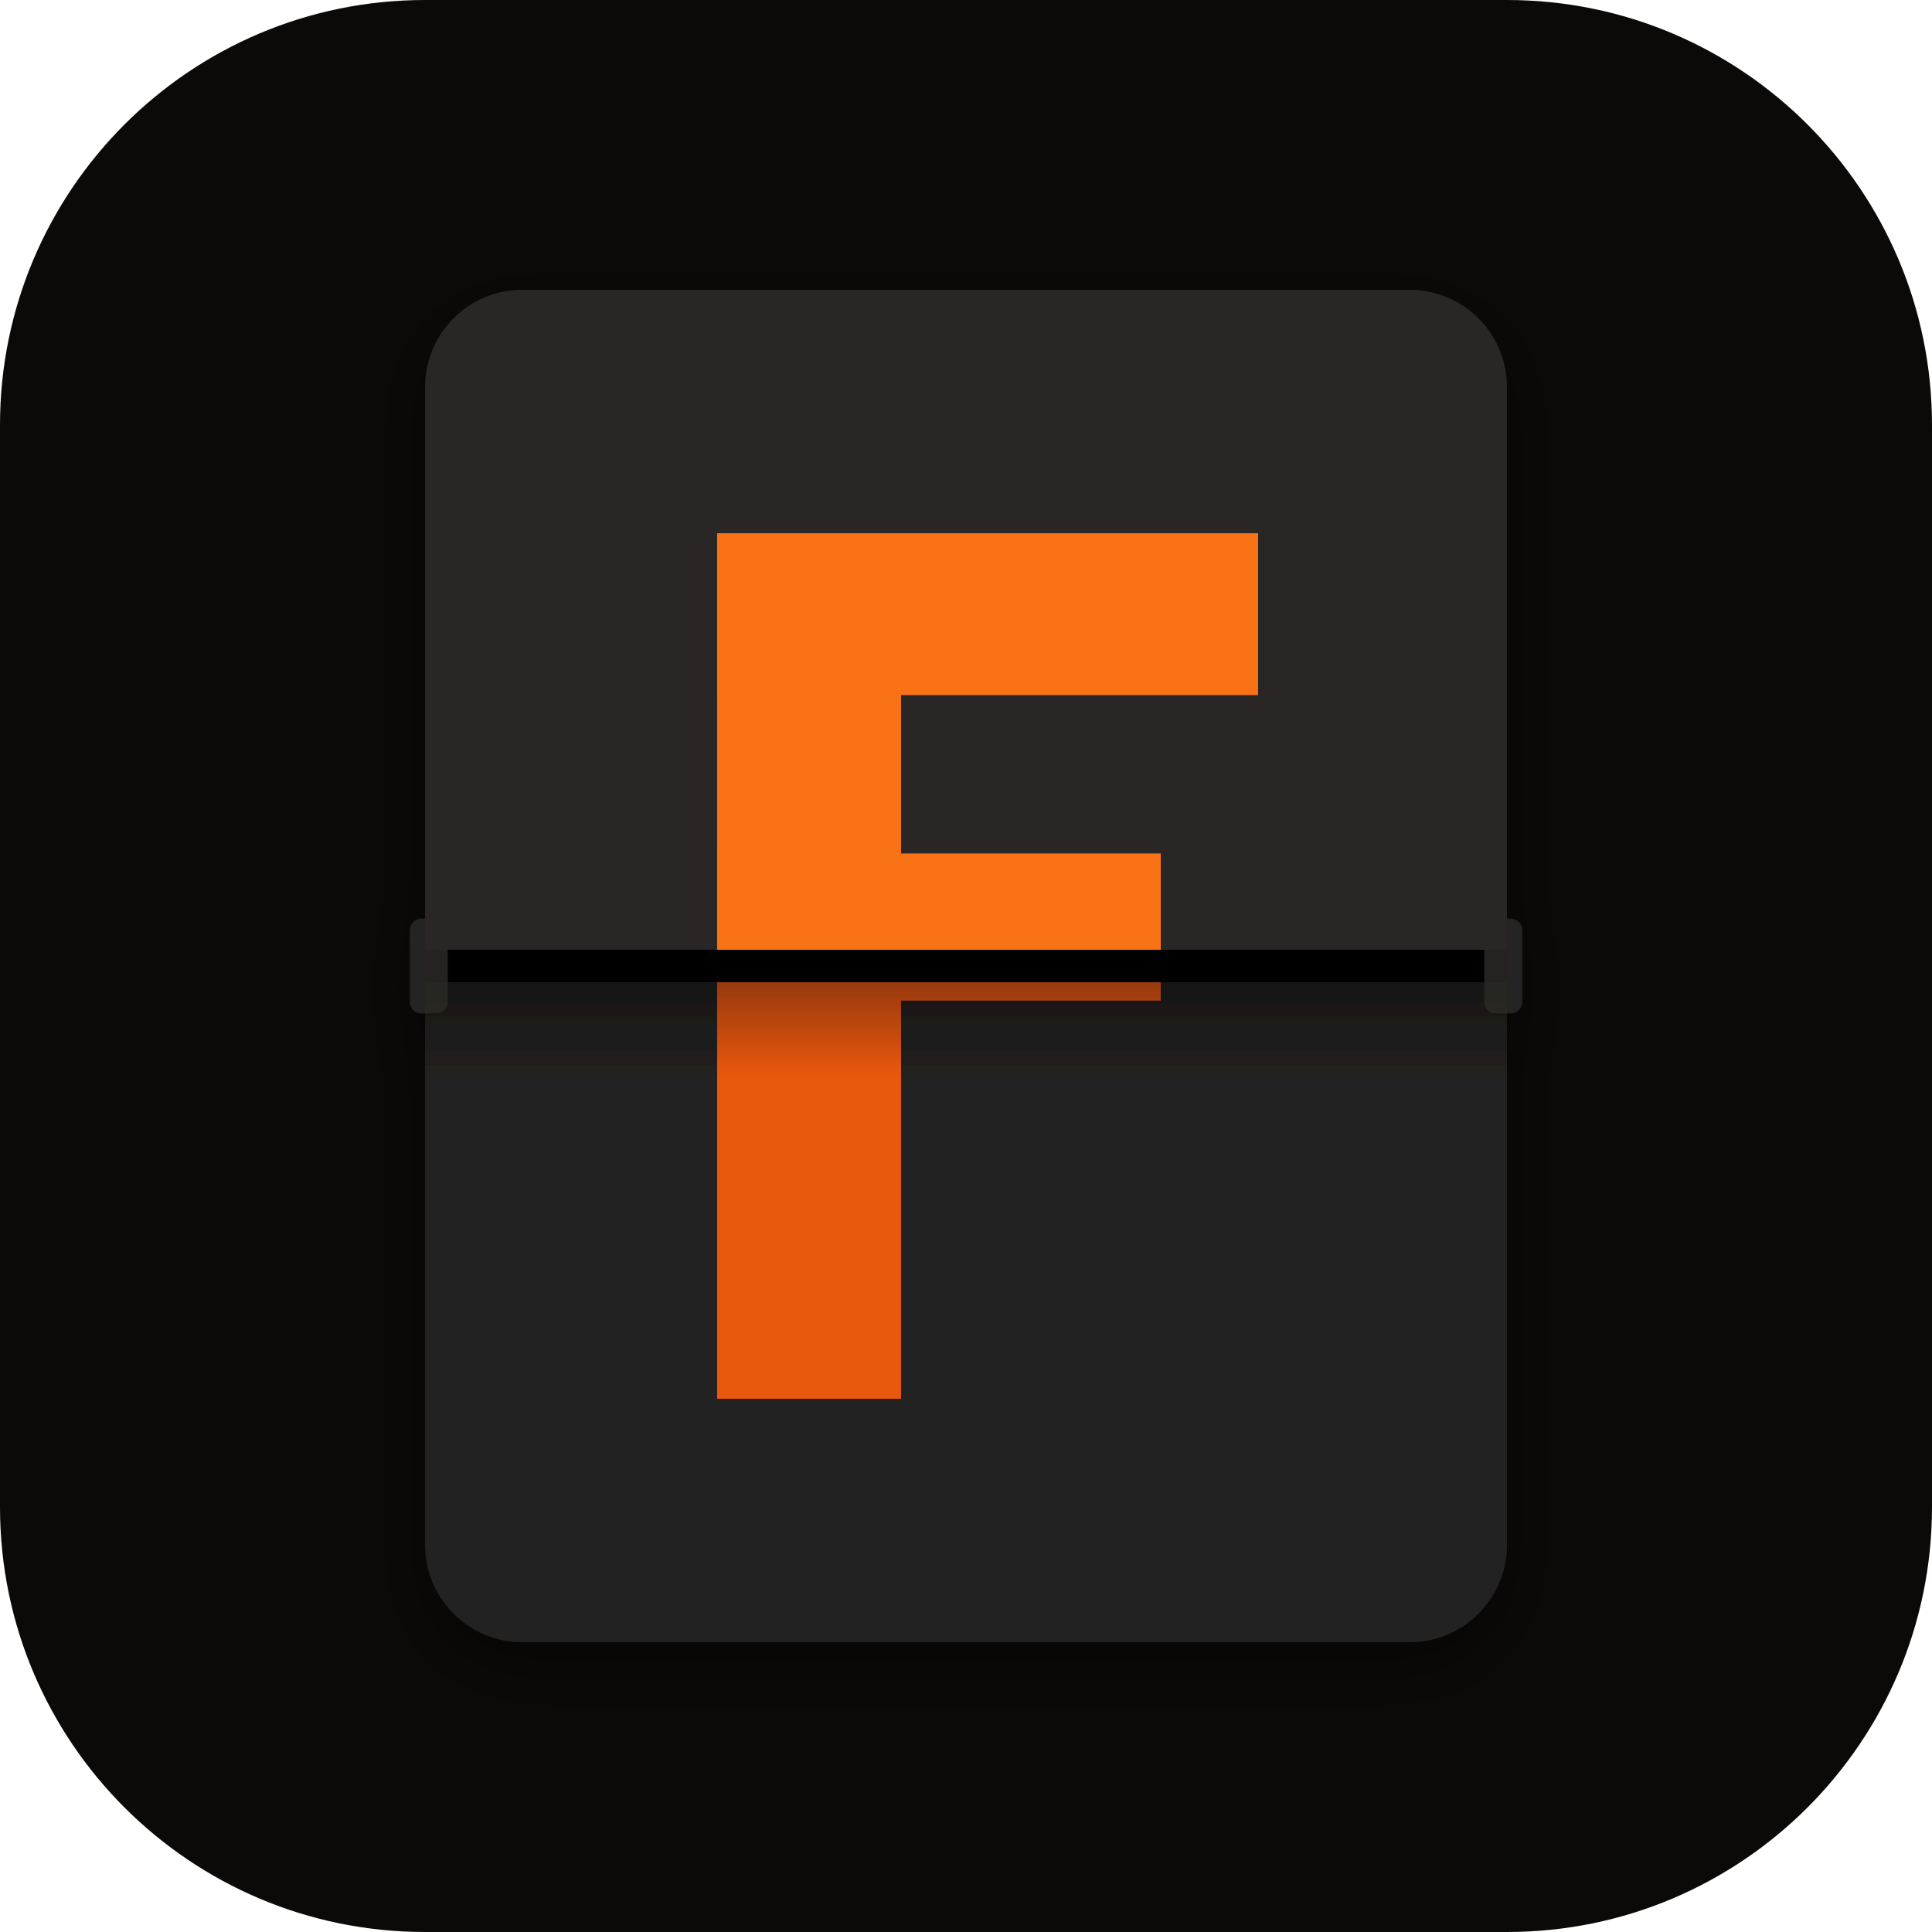
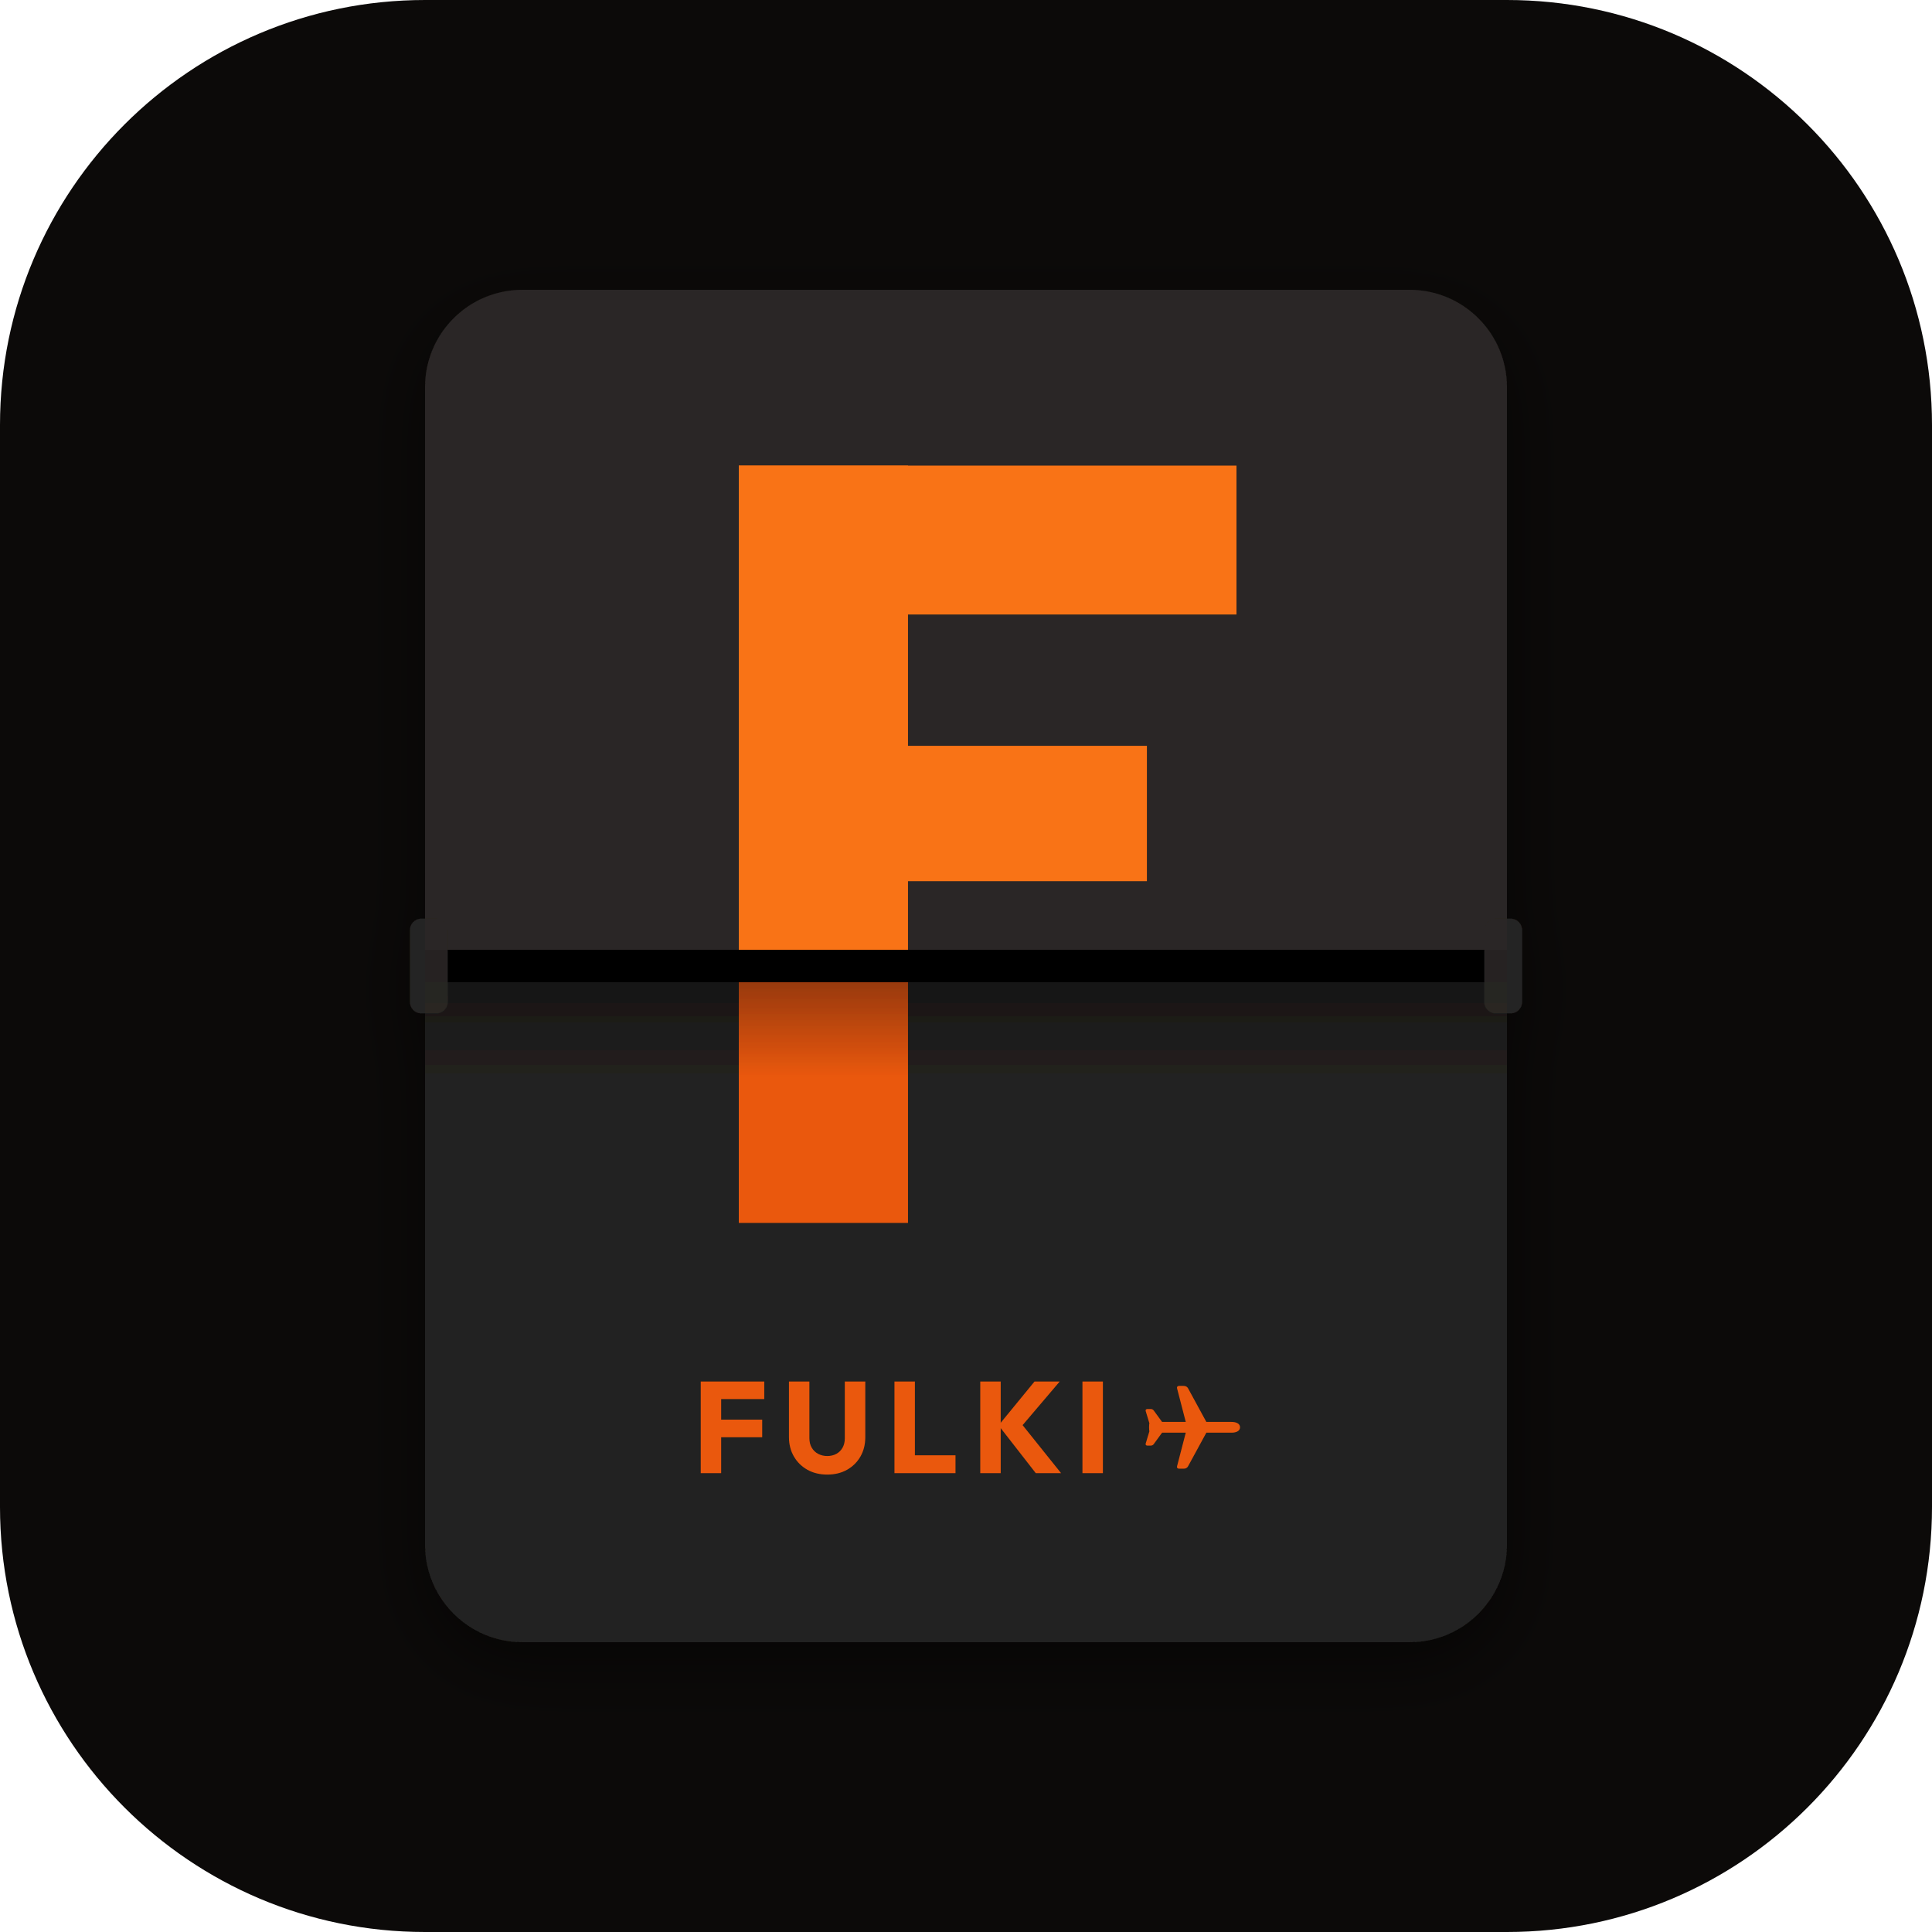
<svg xmlns="http://www.w3.org/2000/svg" viewBox="0 0 512 512" width="512" height="512" role="img" aria-label="Fulki Travel &amp; Tours">
  <defs>
    <clipPath id="tileablackorange">
      <rect width="512" height="512" rx="112.64" />
    </clipPath>
    <clipPath id="fcablackoranget">
      <rect x="112.64" y="76.80" width="286.72" height="174.90" />
    </clipPath>
    <clipPath id="fcablackorangeb">
      <rect x="112.64" y="260.30" width="286.72" height="174.90" />
    </clipPath>
    <linearGradient id="fcablackoranges" x1="0" y1="0" x2="0" y2="1">
      <stop offset="0" stop-color="#000" stop-opacity="0.35" />
      <stop offset="1" stop-color="#000" stop-opacity="0" />
    </linearGradient>
    <filter id="shablackorange" x="-20%" y="-20%" width="140%" height="140%">
      <feDropShadow dx="0" dy="6.14" stdDeviation="9.22" flood-color="#000" flood-opacity="0.5" />
    </filter>
  </defs>
  <g clip-path="url(#tileablackorange)">
    <rect width="512" height="512" fill="#0C0A09" />
    <g filter="url(#shablackorange)">
      <g clip-path="url(#fcablackoranget)">
        <rect x="112.64" y="76.80" width="286.72" height="358.40" rx="25.80" fill="#2A2725" />
        <g fill="#F97316">
-           <rect x="190.05" y="141.31" width="48.74" height="229.38" />
-           <rect x="190.05" y="141.31" width="143.36" height="42.89" />
-           <rect x="190.05" y="226.18" width="117.56" height="38.99" />
+           <rect x="195.79" y="123.39" width="44.84" height="200.70" />
+           <rect x="195.79" y="123.39" width="131.89" height="39.46" />
+           <rect x="195.79" y="197.65" width="108.15" height="35.87" />
        </g>
      </g>
      <g clip-path="url(#fcablackorangeb)">
        <rect x="112.64" y="76.80" width="286.72" height="358.40" rx="25.80" fill="#232120" />
        <g fill="#EA580C">
-           <rect x="190.05" y="141.31" width="48.74" height="229.38" />
-           <rect x="190.05" y="141.31" width="143.36" height="42.89" />
-           <rect x="190.05" y="226.18" width="117.56" height="38.99" />
+           <rect x="195.79" y="123.39" width="44.84" height="200.70" />
+           <rect x="195.79" y="123.39" width="131.89" height="39.46" />
+           <rect x="195.79" y="197.65" width="108.15" height="35.87" />
        </g>
        <rect x="112.64" y="260.30" width="286.72" height="25.09" fill="url(#fcablackoranges)" />
+         <path fill="#EA580C" transform="translate(183.38 390.40)" d="M2.32 0V-24.29H7.74V0ZM6.47 -9.51V-14.18H18.61V-9.51ZM6.47 -19.63V-24.29H19.16V-19.63ZM35.86 0.38Q32.87 0.38 30.58 -0.9Q28.3 -2.18 27 -4.43Q25.7 -6.68 25.7 -9.55V-24.29H31.12V-9.26Q31.12 -7.79 31.75 -6.73Q32.38 -5.67 33.45 -5.11Q34.53 -4.54 35.85 -4.54Q37.21 -4.54 38.25 -5.11Q39.29 -5.67 39.89 -6.72Q40.5 -7.77 40.5 -9.22V-24.29H45.93V-9.51Q45.93 -6.64 44.65 -4.41Q43.37 -2.18 41.11 -0.9Q38.84 0.38 35.86 0.38ZM53.66 0V-24.29H59.08V0ZM57.82 0V-4.73H69.84V0ZM91.11 0 81.25 -12.66 90.78 -24.29H97.46L86.72 -11.66V-13.85L97.82 0ZM76.4 0V-24.29H81.82V0ZM103.48 0V-24.29H108.9V0Z" />
+         <path transform="translate(315.87 378.25) rotate(0) scale(0.2551)" fill="#EA580C" d="M50 0C50 -3.6 46.5 -5.6 41 -5.6H15L-4 -40.5C-5 -42.3 -6.6 -43 -8.6 -43H-13.4C-15 -43 -15.9 -41.8 -15.4 -40.3L-6.4 -5.6H-31L-39.6 -17.4C-40.4 -18.5 -41.4 -19 -42.8 -19H-46.4C-47.7 -19 -48.4 -18 -48 -16.8L-44.2 -4.2C-44.6 -2.8 -44.6 2.8 -44.2 4.2L-48 16.8C-48.4 18 -47.7 19 -46.4 19H-42.8C-41.4 19 -40.4 18.5 -39.6 17.4L-31 5.6H-6.4L-15.4 40.3C-15.9 41.8 -15 43 -13.4 43H-8.6C-6.6 43 -5 42.3 -4 40.5L15 5.6H41C46.5 5.6 50 3.6 50 0Z" />
      </g>
      <rect x="112.64" y="251.70" width="286.72" height="8.60" fill="#000" />
      <rect x="108.63" y="243.46" width="10.04" height="25.09" rx="3.01" fill="#2A2725" opacity="0.9" />
      <rect x="393.34" y="243.46" width="10.04" height="25.09" rx="3.01" fill="#2A2725" opacity="0.9" />
    </g>
  </g>
</svg>
